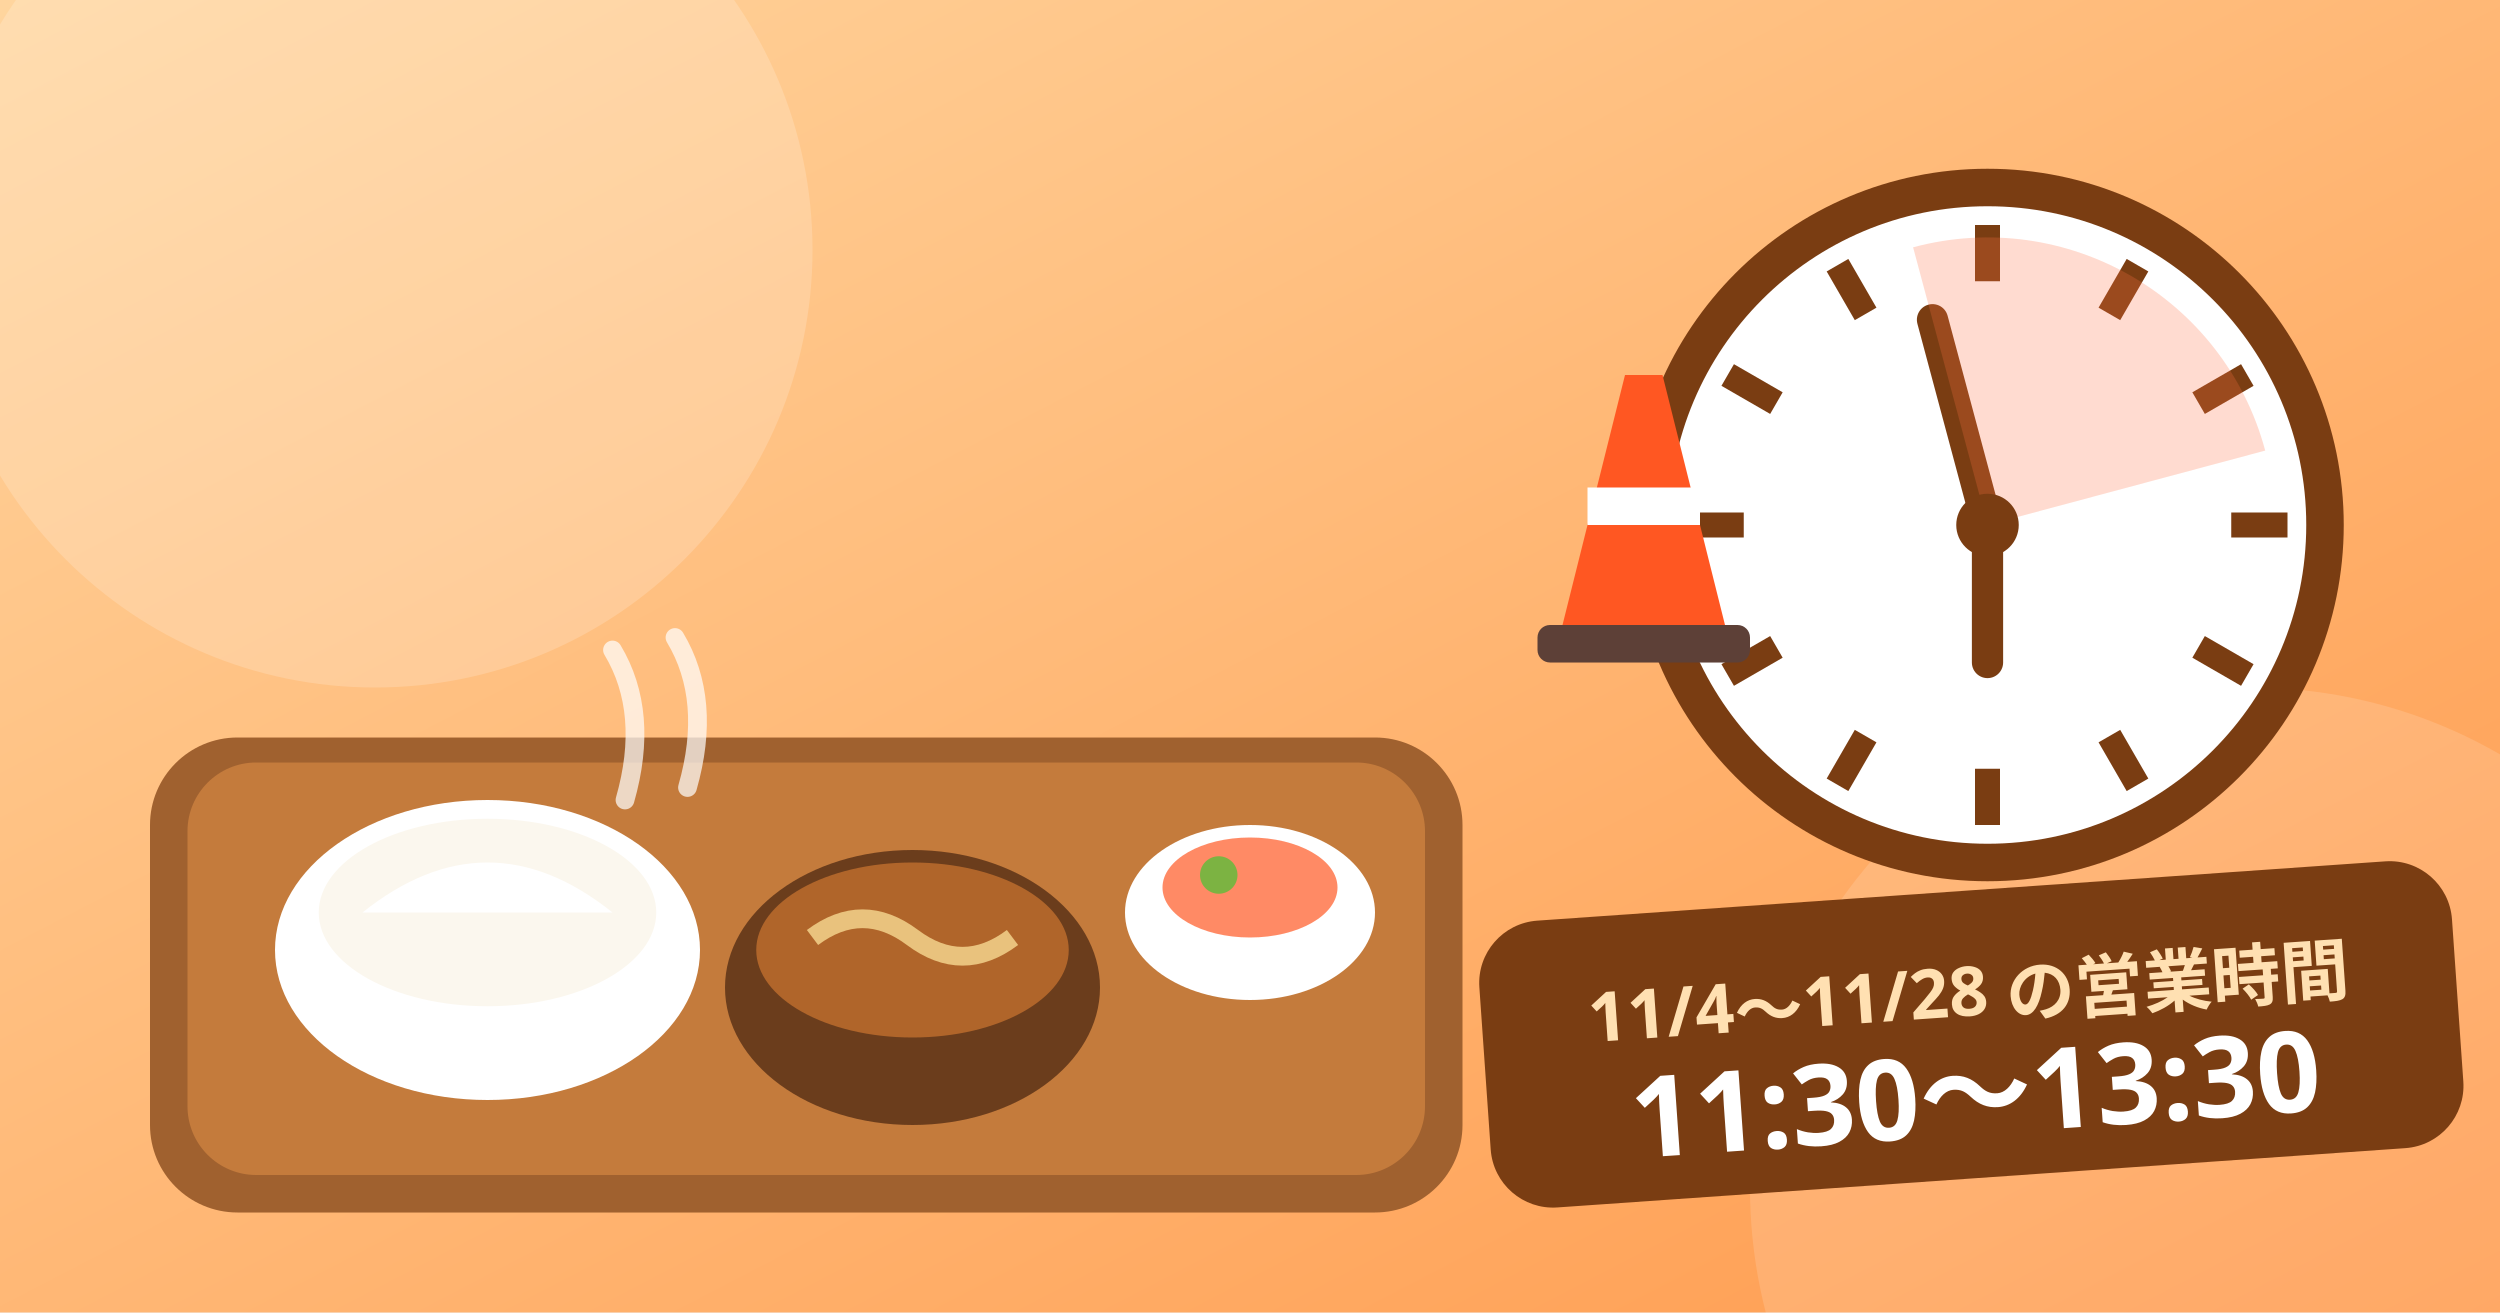
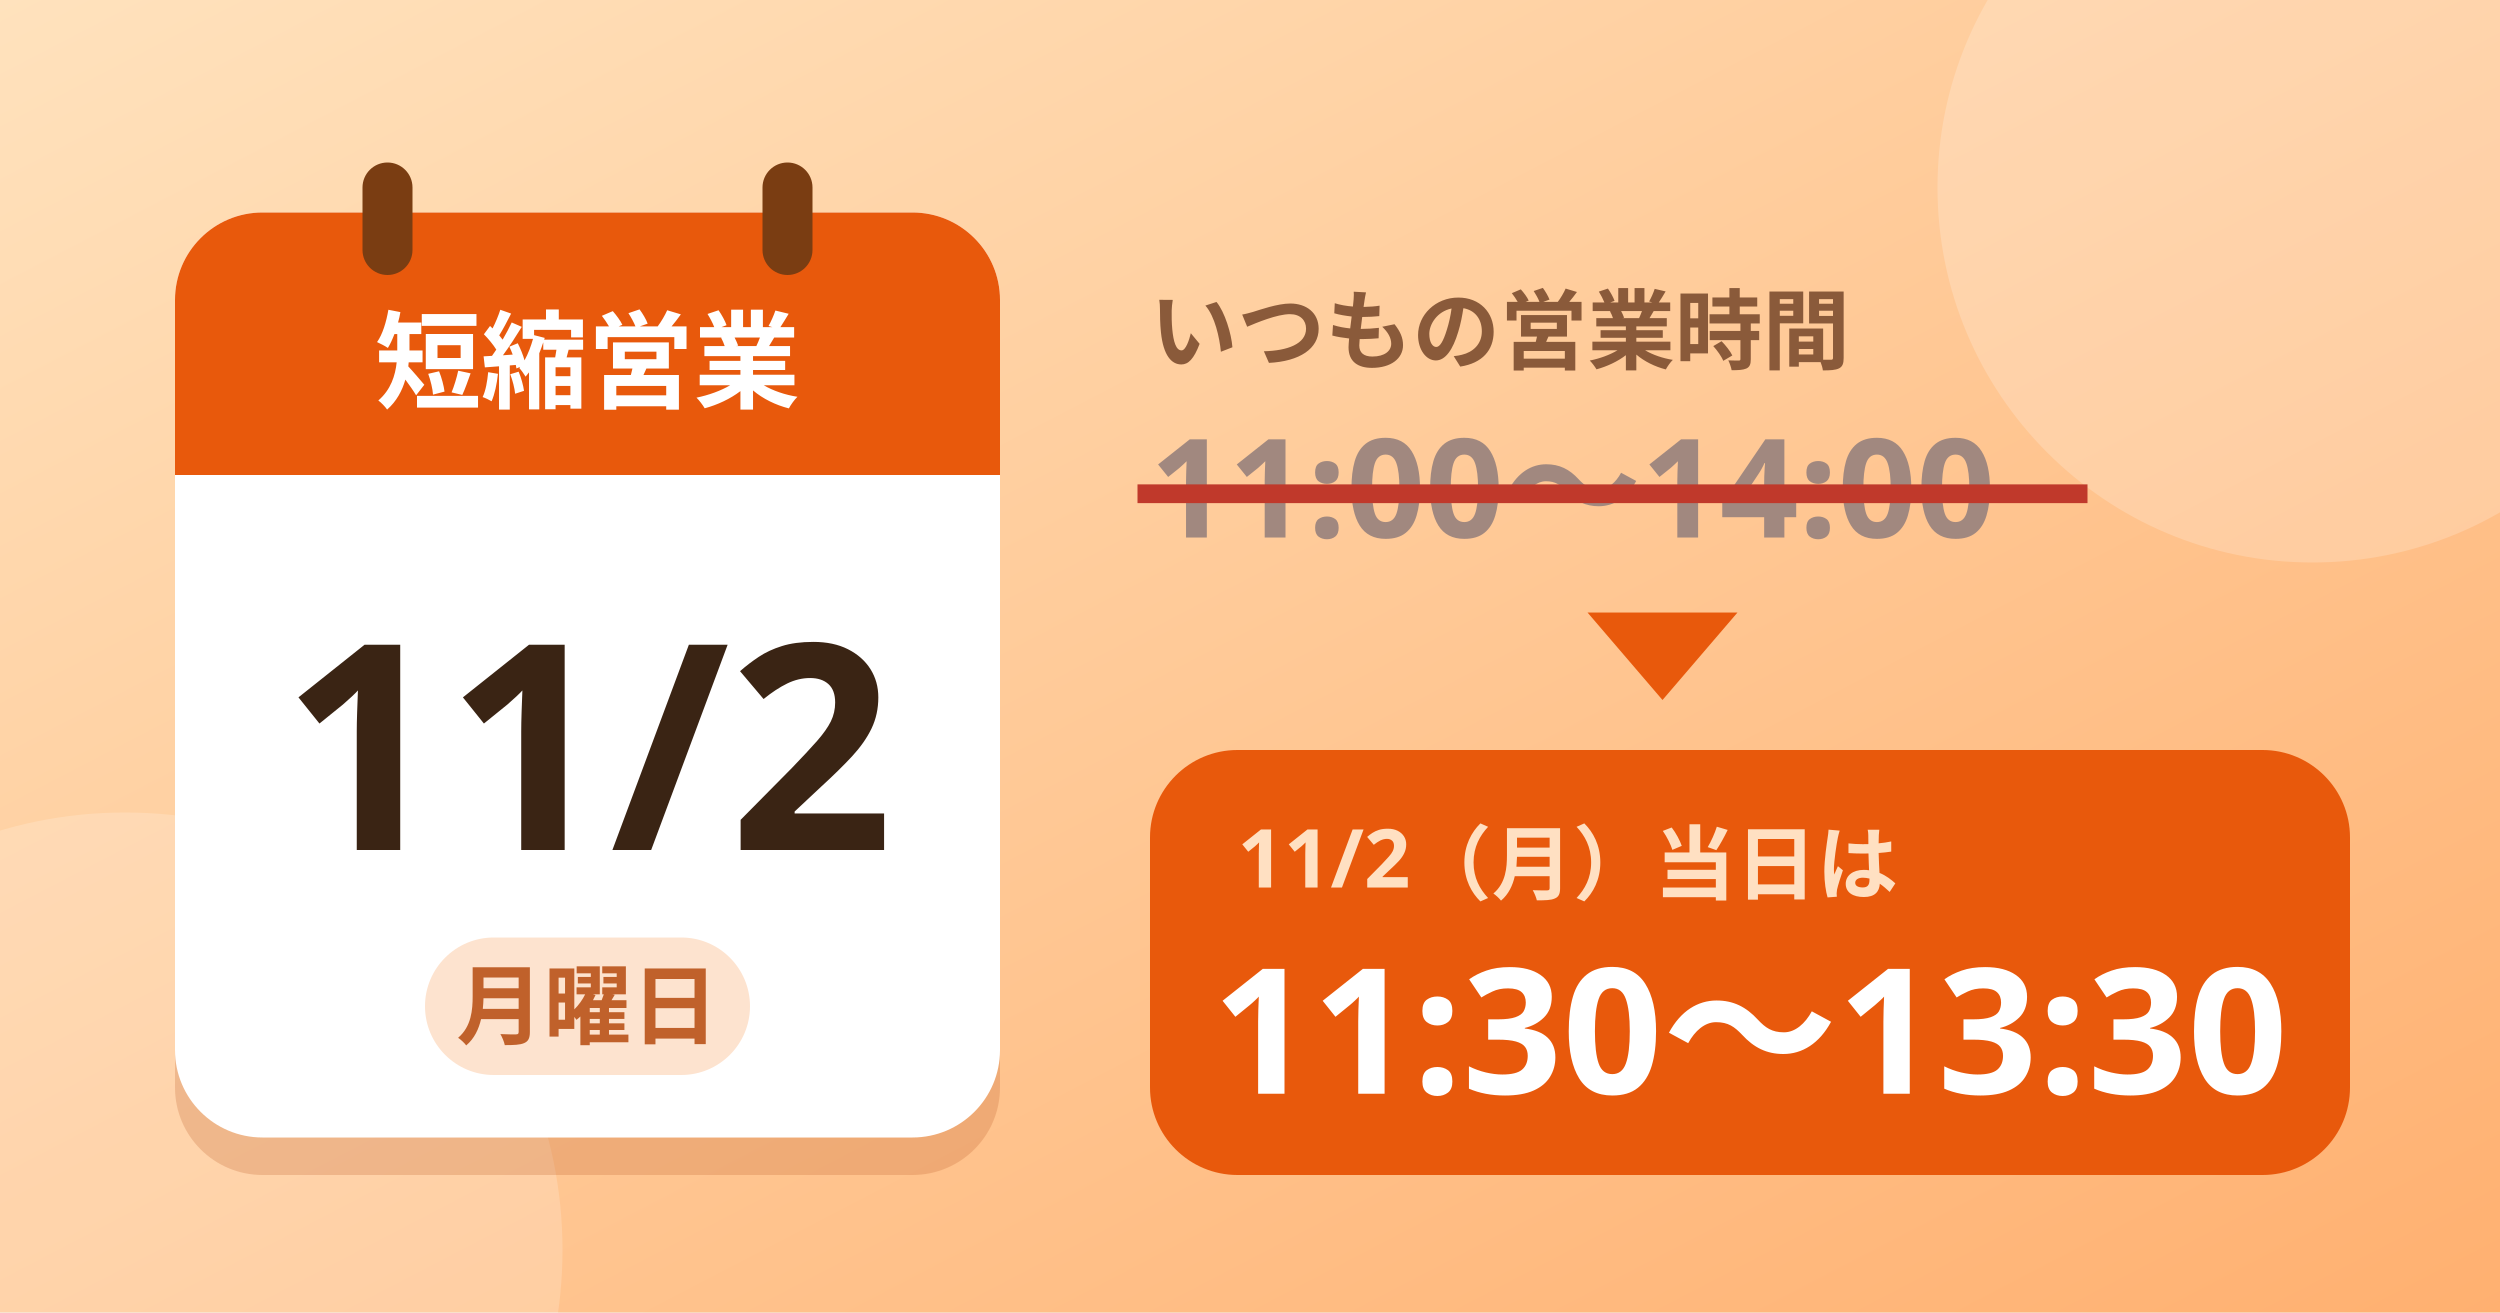
<svg xmlns="http://www.w3.org/2000/svg" viewBox="0 0 400 210">
  <defs>
    <linearGradient id="bg" x1="0" y1="0" x2="1" y2="1">
-       <stop offset="0" stop-color="#ffd59e" />
-       <stop offset="1" stop-color="#ff9a4d" />
+       <stop offset="0" stop-color="#ffe2bd" />
+       <stop offset="1" stop-color="#ffb070" />
    </linearGradient>
  </defs>
  <rect width="400" height="210" fill="url(#bg)" />
-   <circle cx="60" cy="40" r="70" fill="#fff" opacity=".18" />
-   <circle cx="360" cy="190" r="80" fill="#fff" opacity=".14" />
-   <rect x="24" y="118" width="210" height="76" rx="14" fill="#a0612f" />
-   <rect x="30" y="122" width="198" height="66" rx="11" fill="#c47b3c" />
-   <ellipse cx="78" cy="152" rx="34" ry="24" fill="#fff" />
-   <ellipse cx="78" cy="146" rx="27" ry="15" fill="#fbf7ee" />
-   <path d="M58 146 q20 -16 40 0" fill="#fff" />
-   <ellipse cx="146" cy="158" rx="30" ry="22" fill="#6b3d1c" />
-   <ellipse cx="146" cy="152" rx="25" ry="14" fill="#b0652a" />
-   <path d="M130 150 q8 -6 16 0 t16 0" stroke="#e9c27d" stroke-width="3" fill="none" />
-   <ellipse cx="200" cy="146" rx="20" ry="14" fill="#fff" />
-   <ellipse cx="200" cy="142" rx="14" ry="8" fill="#ff8a65" />
-   <circle cx="195" cy="140" r="3" fill="#7cb342" />
-   <path d="M100 128 q4 -14 -2 -24 M110 126 q4 -14 -2 -24" stroke="#fff" stroke-width="3" fill="none" opacity=".7" stroke-linecap="round" />
-   <circle cx="318" cy="84" r="54" fill="#fff" stroke="#7a3d12" stroke-width="6" />
-   <rect x="316" y="36" width="4" height="9" fill="#7a3d12" transform="rotate(0 318 84)" />
-   <rect x="316" y="36" width="4" height="9" fill="#7a3d12" transform="rotate(30 318 84)" />
-   <rect x="316" y="36" width="4" height="9" fill="#7a3d12" transform="rotate(60 318 84)" />
-   <rect x="316" y="36" width="4" height="9" fill="#7a3d12" transform="rotate(90 318 84)" />
-   <rect x="316" y="36" width="4" height="9" fill="#7a3d12" transform="rotate(120 318 84)" />
-   <rect x="316" y="36" width="4" height="9" fill="#7a3d12" transform="rotate(150 318 84)" />
-   <rect x="316" y="36" width="4" height="9" fill="#7a3d12" transform="rotate(180 318 84)" />
-   <rect x="316" y="36" width="4" height="9" fill="#7a3d12" transform="rotate(210 318 84)" />
-   <rect x="316" y="36" width="4" height="9" fill="#7a3d12" transform="rotate(240 318 84)" />
-   <rect x="316" y="36" width="4" height="9" fill="#7a3d12" transform="rotate(270 318 84)" />
-   <rect x="316" y="36" width="4" height="9" fill="#7a3d12" transform="rotate(300 318 84)" />
-   <rect x="316" y="36" width="4" height="9" fill="#7a3d12" transform="rotate(330 318 84)" />
-   <path d="M318 84 L318 50" stroke="#7a3d12" stroke-width="5" stroke-linecap="round" transform="rotate(345 318 84)" />
-   <path d="M318 84 L340 84" stroke="#7a3d12" stroke-width="5" stroke-linecap="round" transform="rotate(90 318 84)" />
-   <path d="M318 84 L318 38 A46 46 0 0 1 364 84 Z" fill="#ff7043" opacity=".25" transform="rotate(-15 318 84)" />
-   <circle cx="318" cy="84" r="5" fill="#7a3d12" />
-   <g transform="translate(236 148) rotate(-4)">
-     <rect x="0" y="0" width="156" height="46" rx="10" fill="#7a3d12" />
-     <text x="78" y="20" font-size="11" font-weight="700" text-anchor="middle" fill="#ffe0b2" font-family="'Hiragino Sans','Noto Sans JP',sans-serif">11/4〜11/28 の営業時間</text>
-     <text x="78" y="39" font-size="18" font-weight="900" text-anchor="middle" fill="#fff" font-family="'Hiragino Sans','Noto Sans JP',sans-serif">11:30〜13:30</text>
+   <circle cx="370" cy="30" r="60" fill="#fff" opacity=".2" />
+   <circle cx="20" cy="200" r="70" fill="#fff" opacity=".18" />
+   <g transform="translate(28 34)">
+     <rect x="0" y="6" width="132" height="148" rx="14" fill="#c0612b" opacity=".25" />
+     <rect x="0" y="0" width="132" height="148" rx="14" fill="#fff" />
+     <path d="M0 14 a14 14 0 0 1 14 -14 h104 a14 14 0 0 1 14 14 v28 h-132z" fill="#e8590c" />
+     <text x="66" y="30" font-size="17" font-weight="900" text-anchor="middle" textLength="84" lengthAdjust="spacingAndGlyphs" fill="#fff" font-family="'Hiragino Sans','Noto Sans JP',sans-serif">短縮営業</text>
+     <text x="66" y="102" font-size="46" font-weight="900" text-anchor="middle" textLength="100" lengthAdjust="spacingAndGlyphs" fill="#3a2414" font-family="'Hiragino Sans','Noto Sans JP',sans-serif">11/2</text>
+     <rect x="40" y="116" width="52" height="22" rx="11" fill="#fde3cf" />
+     <text x="66" y="132" font-size="14" font-weight="800" text-anchor="middle" fill="#c0612b" font-family="'Hiragino Sans','Noto Sans JP',sans-serif">月曜日</text>
+     <rect x="30" y="-8" width="8" height="18" rx="4" fill="#7a3d12" />
+     <rect x="94" y="-8" width="8" height="18" rx="4" fill="#7a3d12" />
  </g>
-   <g transform="translate(250 60)">
-     <path d="M0 40 l10 -40 h6 l10 40z" fill="#ff5722" />
-     <rect x="4" y="18" width="18" height="6" fill="#fff" />
-     <rect x="-4" y="40" width="34" height="6" rx="2" fill="#5d4037" />
+   <g transform="translate(184 40)">
+     <text x="0" y="18" font-size="14" font-weight="700" fill="#8a5a3a" font-family="'Hiragino Sans','Noto Sans JP',sans-serif">いつもの営業時間</text>
+     <text x="0" y="46" font-size="22" font-weight="800" fill="#a1887f" textLength="146" lengthAdjust="spacingAndGlyphs" font-family="'Hiragino Sans','Noto Sans JP',sans-serif">11:00〜14:00</text>
+     <path d="M-2 39 H150" stroke="#c0392b" stroke-width="3" />
+     <path d="M70 58 l12 14 l12 -14z" fill="#e8590c" />
+     <rect x="0" y="80" width="192" height="68" rx="14" fill="#e8590c" />
+     <text x="14" y="102" font-size="13" font-weight="800" fill="#ffe0c2" font-family="'Hiragino Sans','Noto Sans JP',sans-serif">11/2（月）当日は</text>
+     <text x="96" y="135" font-size="28" font-weight="900" text-anchor="middle" textLength="164" lengthAdjust="spacingAndGlyphs" fill="#fff" font-family="'Hiragino Sans','Noto Sans JP',sans-serif">11:30〜13:30</text>
  </g>
</svg>
